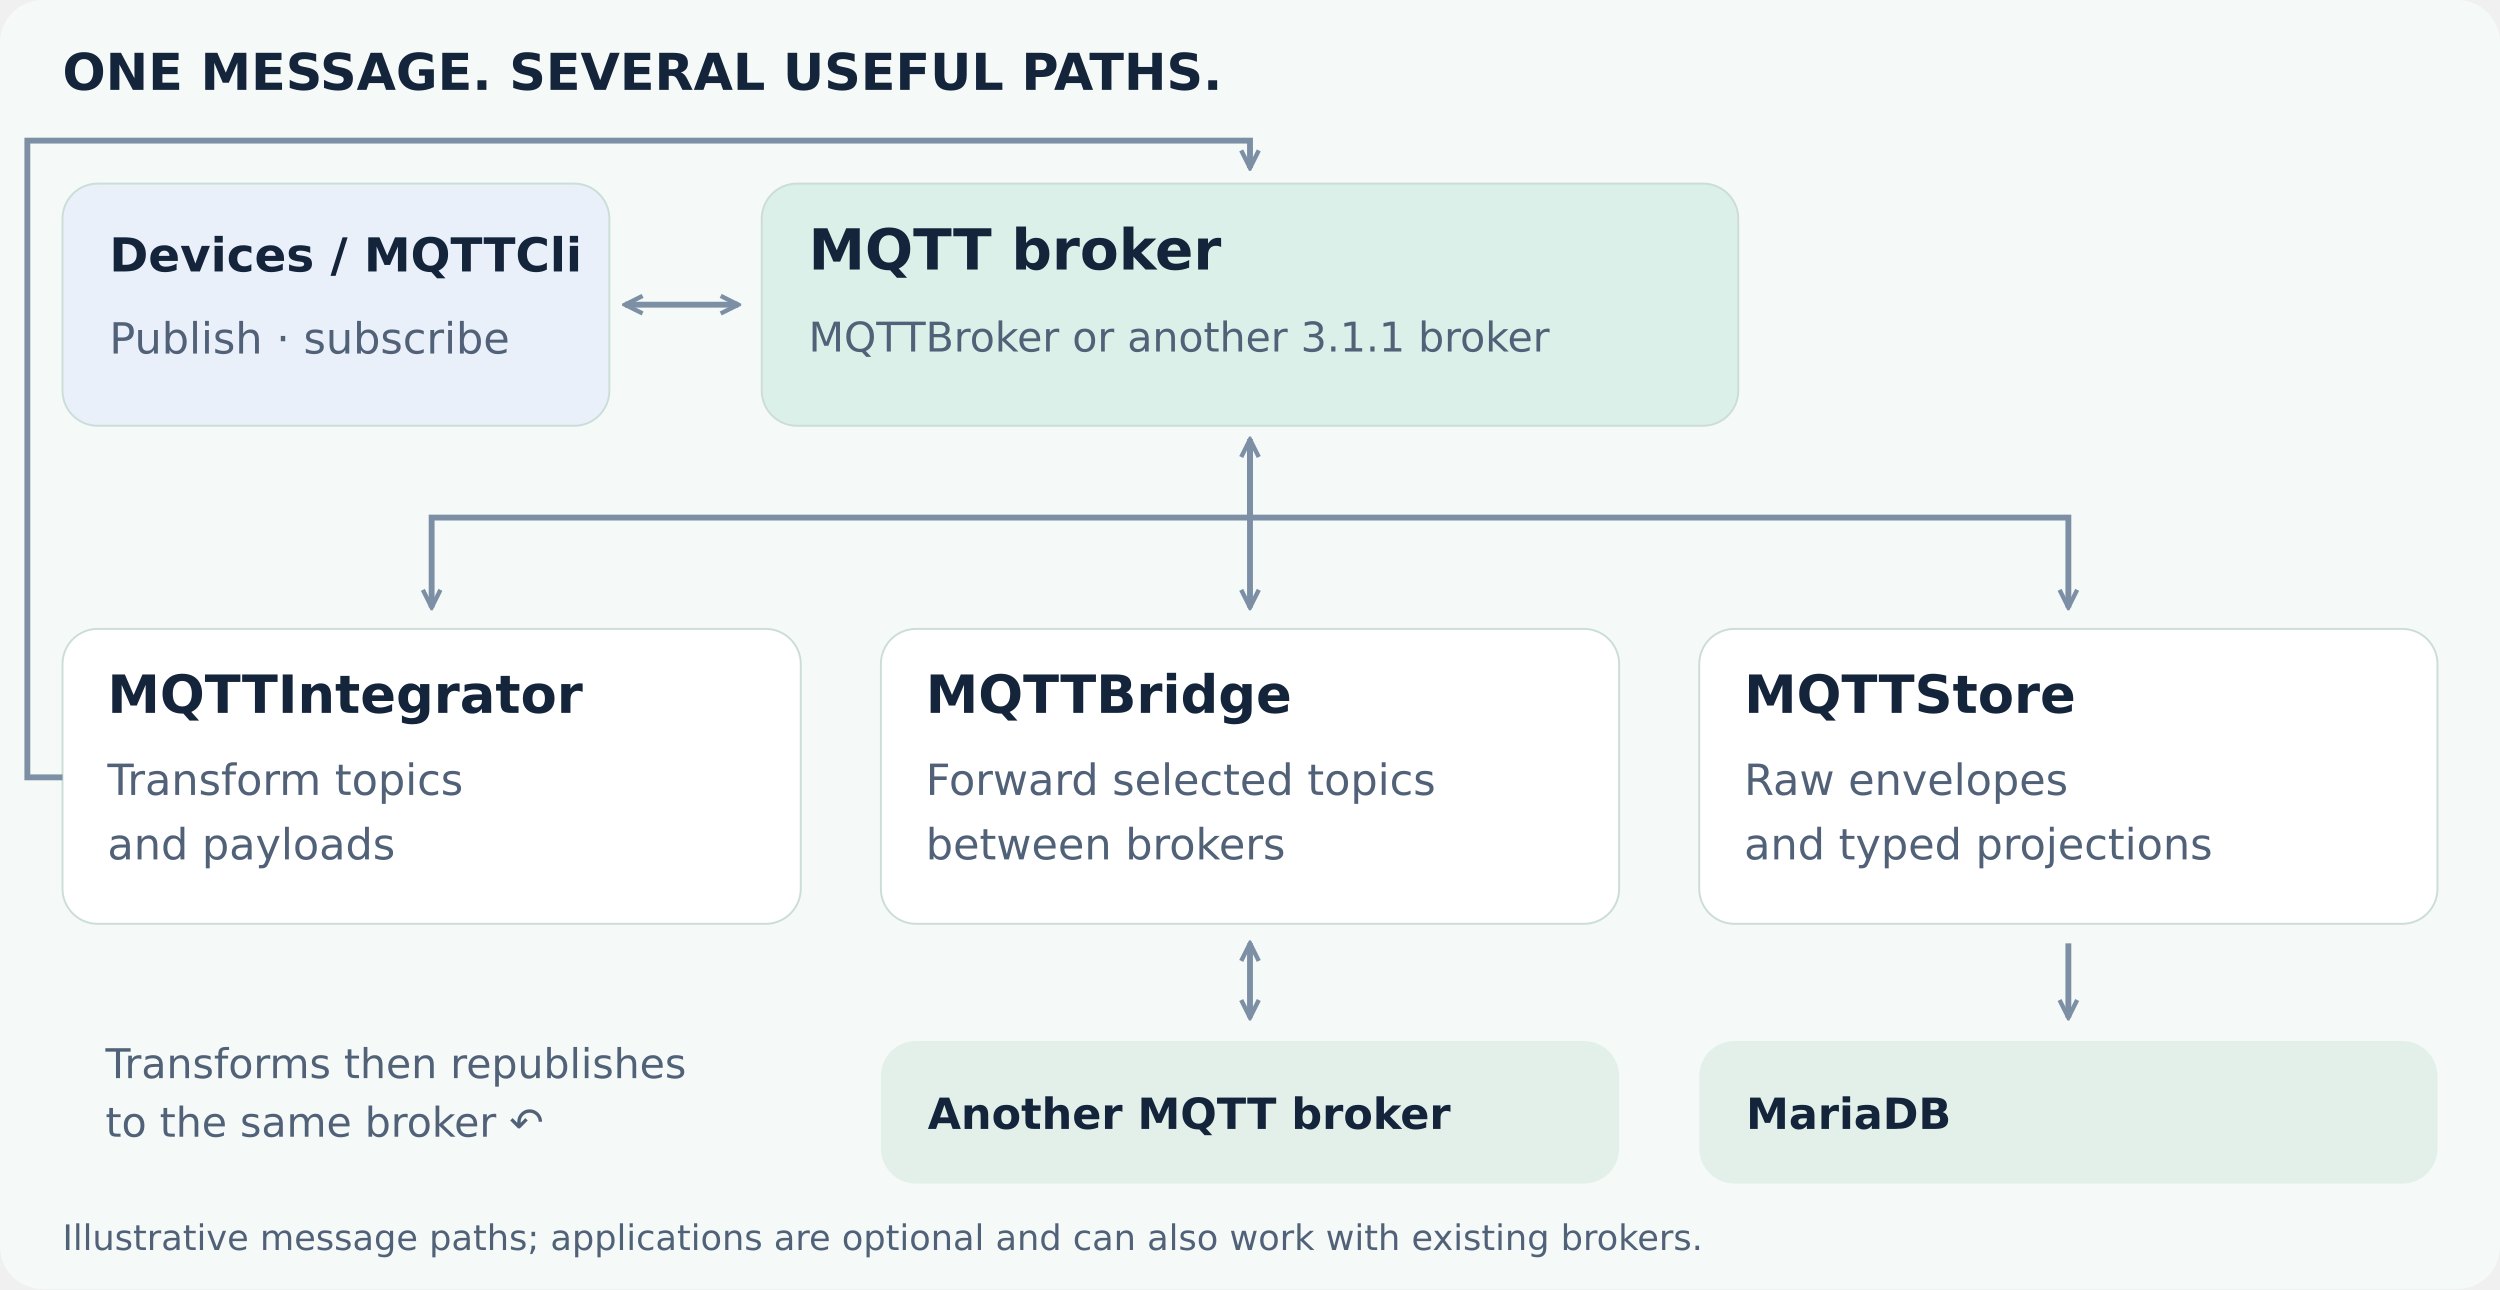
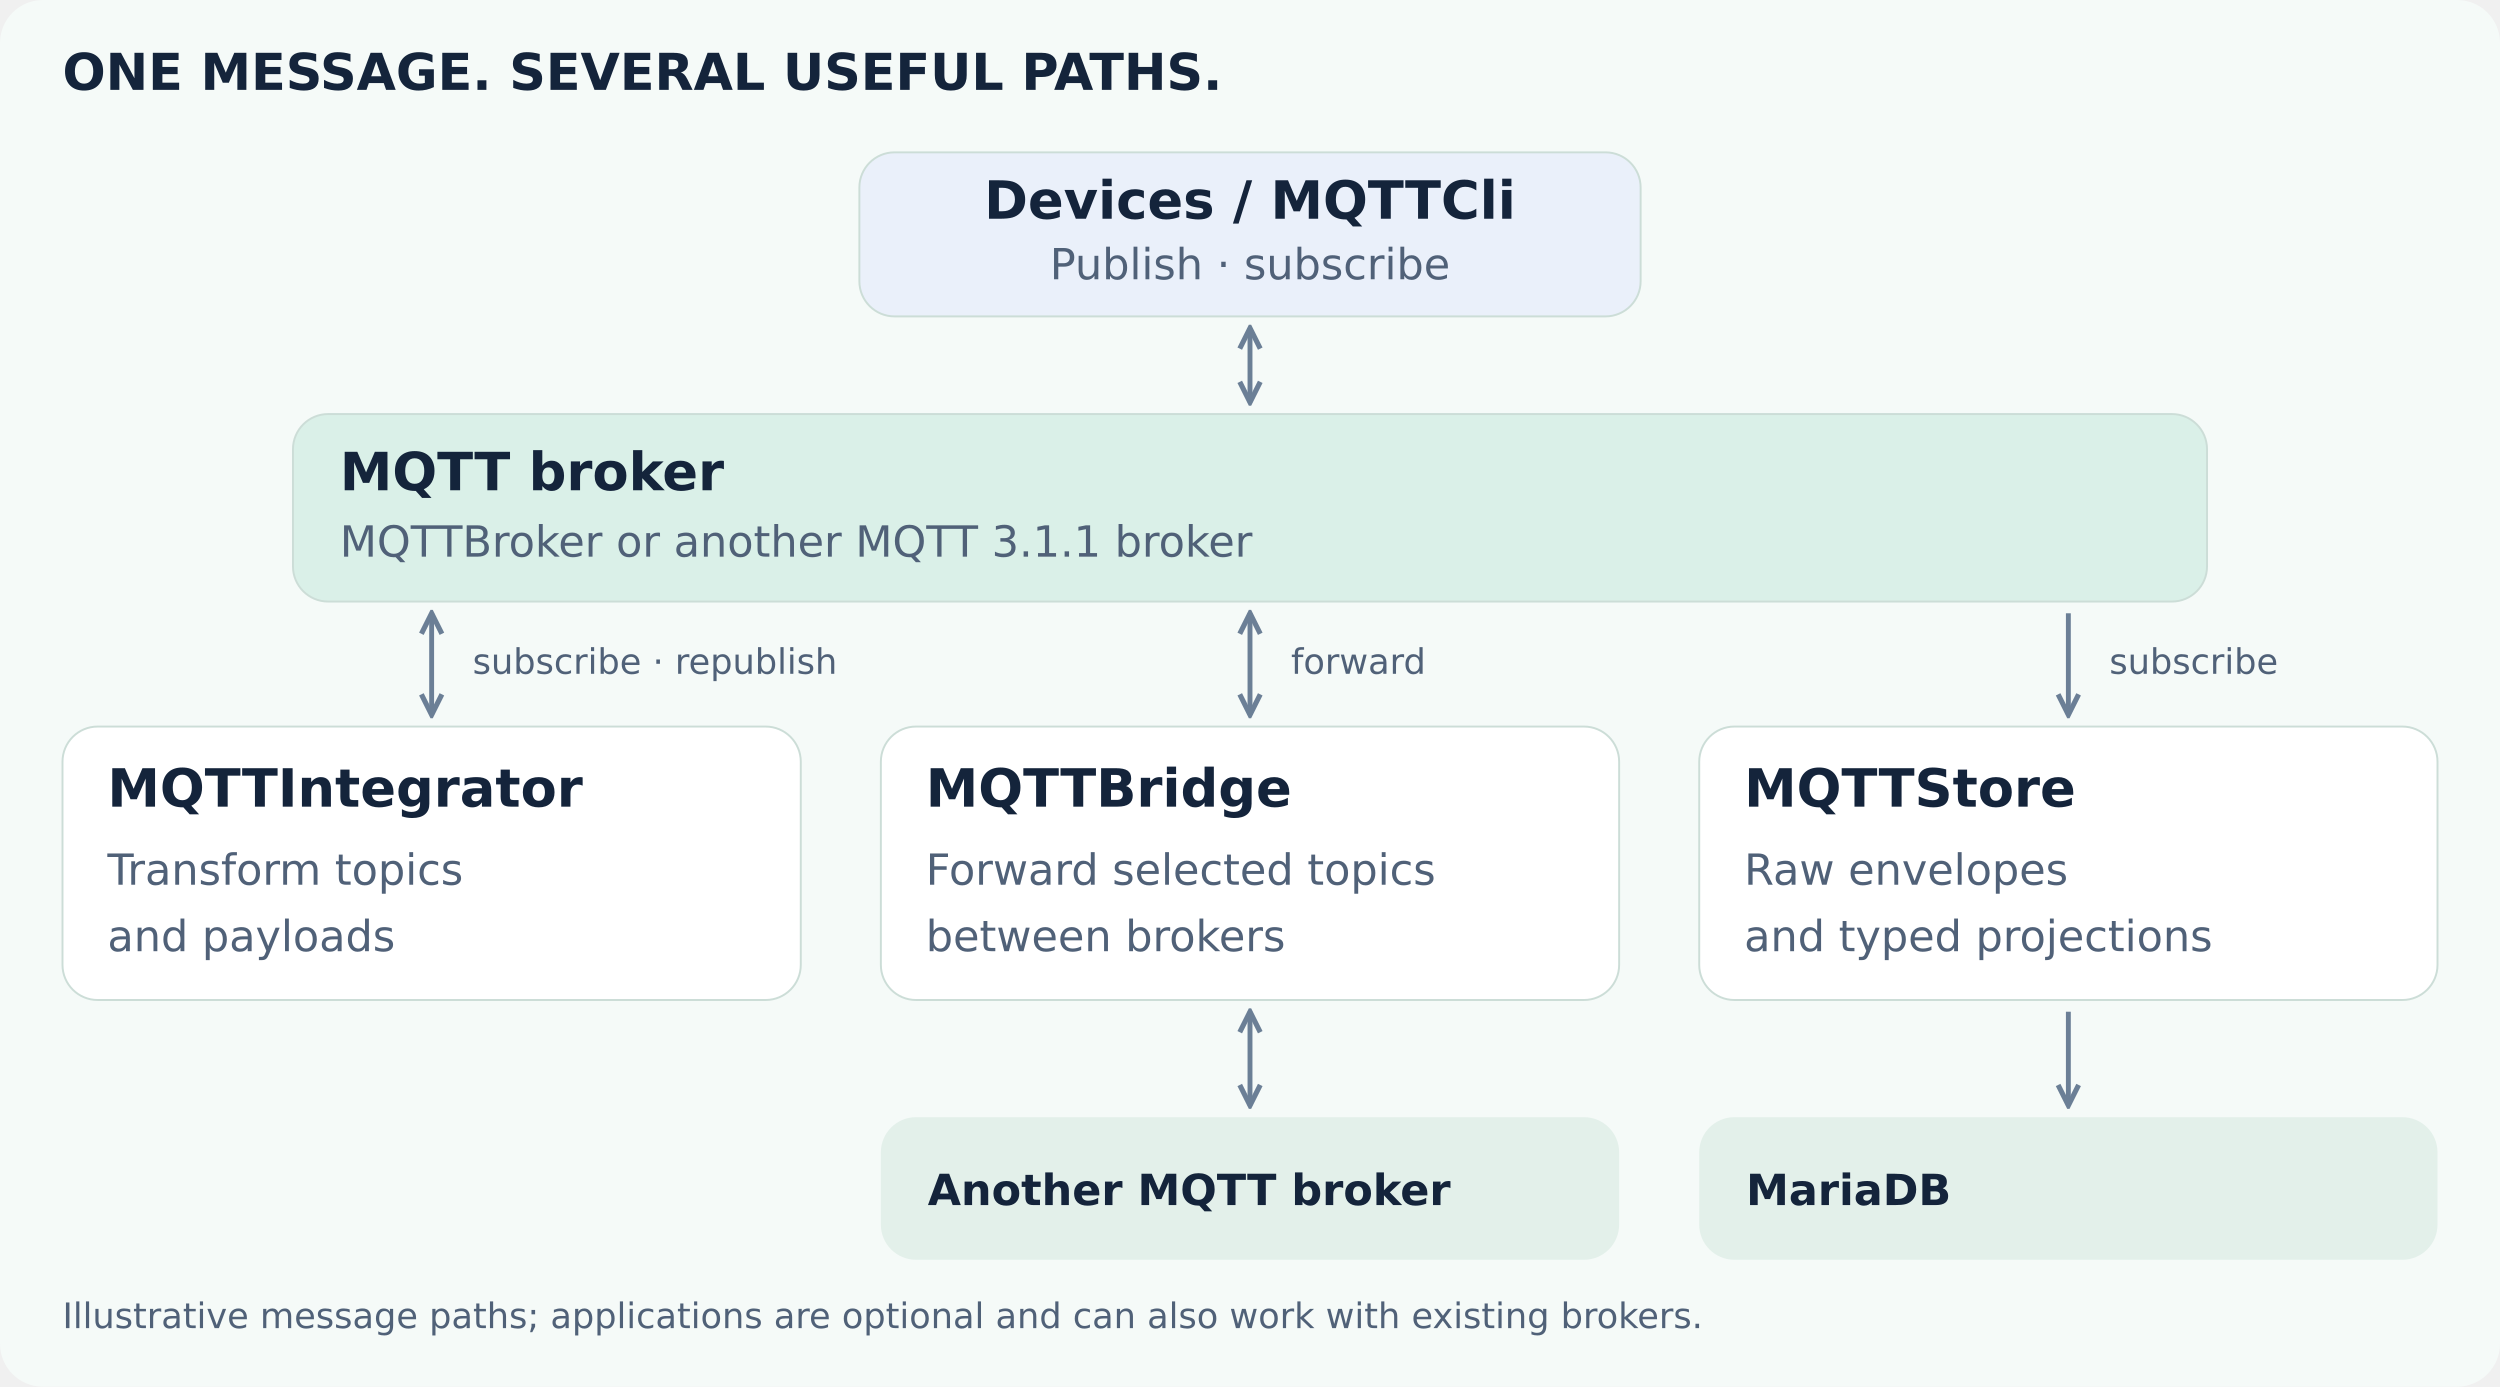
- <svg xmlns="http://www.w3.org/2000/svg" viewBox="0 0 1280 660" role="img" aria-labelledby="mqttsuite-message-flow-title mqttsuite-message-flow-desc">
+ <svg xmlns="http://www.w3.org/2000/svg" viewBox="0 0 1280 710" role="img" aria-labelledby="mqttsuite-message-flow-title mqttsuite-message-flow-desc">
  <defs>
    <linearGradient id="mqttsuite-message-flow-bg" x2="1" y2="1">
      <stop stop-color="#101f35" />
      <stop offset="1" stop-color="#172f47" />
    </linearGradient>
-     <marker id="mqttsuite-message-flow-arrow" markerUnits="userSpaceOnUse" markerWidth="12" markerHeight="12" viewBox="0 0 8 8" refX="7" refY="4" orient="auto-start-reverse">
-       <path d="M1 1L7 4L1 7" fill="none" stroke="#7c8fa5" stroke-width="1.5" />
+     <marker id="mqttsuite-message-flow-arrow" markerUnits="userSpaceOnUse" markerWidth="14" markerHeight="14" viewBox="0 0 8 8" refX="7" refY="4" orient="auto-start-reverse">
+       <path d="M1 1L7 4L1 7" fill="none" stroke="#6b7f96" stroke-width="1.5" />
    </marker>
  </defs>
  <g font-family="DejaVu Sans,Arial,sans-serif">
-     <rect x="0" y="0" width="1280" height="660" rx="22" fill="#f5faf8" stroke="none" />
+     <rect x="0" y="0" width="1280" height="710" rx="22" fill="#f5faf8" stroke="none" />
    <text x="32" y="46" font-size="26" fill="#14243b" font-weight="700">ONE MESSAGE. SEVERAL USEFUL PATHS.</text>
-     <rect x="32" y="94" width="280" height="124" rx="18" fill="#eaf0fa" stroke="#ccddd7" />
-     <text x="56" y="139" font-size="24" fill="#14243b" font-weight="700">Devices / MQTTCli</text>
-     <text x="56" y="181" font-size="22" fill="#506178" font-weight="400">Publish · subscribe</text>
-     <path d="M320 156L378 156" fill="none" stroke="#7c8fa5" stroke-width="3" marker-end="url(#mqttsuite-message-flow-arrow)" marker-start="url(#mqttsuite-message-flow-arrow)" />
-     <rect x="390" y="94" width="500" height="124" rx="18" fill="#daf0e8" stroke="#ccddd7" />
-     <text x="414" y="138" font-size="29" fill="#14243b" font-weight="700">MQTT broker</text>
-     <text x="414" y="180" font-size="21" fill="#506178" font-weight="400">MQTTBroker or another 3.1.1 broker</text>
-     <path d="M640 225V265H221V311" fill="none" stroke="#7c8fa5" stroke-width="3" marker-end="url(#mqttsuite-message-flow-arrow)" />
-     <rect x="32" y="322" width="378" height="151" rx="18" fill="#ffffff" stroke="#ccddd7" />
-     <text x="55" y="365" font-size="27" fill="#14243b" font-weight="700">MQTTIntegrator</text>
-     <text x="55" y="407" font-size="22" fill="#506178" font-weight="400">Transform topics</text>
-     <text x="55" y="440" font-size="22" fill="#506178" font-weight="400">and payloads</text>
-     <path d="M640 225V265H640V311" fill="none" stroke="#7c8fa5" stroke-width="3" marker-end="url(#mqttsuite-message-flow-arrow)" marker-start="url(#mqttsuite-message-flow-arrow)" />
-     <rect x="451" y="322" width="378" height="151" rx="18" fill="#ffffff" stroke="#ccddd7" />
-     <text x="474" y="365" font-size="27" fill="#14243b" font-weight="700">MQTTBridge</text>
-     <text x="474" y="407" font-size="22" fill="#506178" font-weight="400">Forward selected topics</text>
-     <text x="474" y="440" font-size="22" fill="#506178" font-weight="400">between brokers</text>
-     <path d="M640 483L640 521" fill="none" stroke="#7c8fa5" stroke-width="3" marker-end="url(#mqttsuite-message-flow-arrow)" marker-start="url(#mqttsuite-message-flow-arrow)" />
-     <path d="M640 225V265H1059V311" fill="none" stroke="#7c8fa5" stroke-width="3" marker-end="url(#mqttsuite-message-flow-arrow)" />
-     <rect x="870" y="322" width="378" height="151" rx="18" fill="#ffffff" stroke="#ccddd7" />
-     <text x="893" y="365" font-size="27" fill="#14243b" font-weight="700">MQTTStore</text>
-     <text x="893" y="407" font-size="22" fill="#506178" font-weight="400">Raw envelopes</text>
-     <text x="893" y="440" font-size="22" fill="#506178" font-weight="400">and typed projections</text>
-     <path d="M1059 483L1059 521" fill="none" stroke="#7c8fa5" stroke-width="3" marker-end="url(#mqttsuite-message-flow-arrow)" />
-     <path d="M32 398H14V72H640V86" fill="none" stroke="#7c8fa5" stroke-width="3" marker-end="url(#mqttsuite-message-flow-arrow)" />
-     <text x="54" y="552" font-size="21" fill="#506178" font-weight="400">Transforms then republishes</text>
-     <text x="54" y="582" font-size="21" fill="#506178" font-weight="400">to the same broker ↶</text>
-     <rect x="451" y="533" width="378" height="73" rx="18" fill="#e3f0ea" stroke="none" />
-     <text x="475" y="578" font-size="22" fill="#14243b" font-weight="700">Another MQTT broker</text>
-     <rect x="870" y="533" width="378" height="73" rx="18" fill="#e3f0ea" stroke="none" />
-     <text x="894" y="578" font-size="22" fill="#14243b" font-weight="700">MariaDB</text>
-     <text x="32" y="640" font-size="18" fill="#506178" font-weight="400">Illustrative message paths; applications are optional and can also work with existing brokers.</text>
+     <rect x="440" y="78" width="400" height="84" rx="18" fill="#eaf0fa" stroke="#ccddd7" />
+     <text text-anchor="middle" x="640" y="112" font-size="27" fill="#14243b" font-weight="700">Devices / MQTTCli</text>
+     <text text-anchor="middle" x="640" y="143" font-size="22" fill="#506178" font-weight="400">Publish · subscribe</text>
+     <path d="M640 168L640 206" fill="none" stroke="#6b7f96" stroke-width="2.5" marker-end="url(#mqttsuite-message-flow-arrow)" marker-start="url(#mqttsuite-message-flow-arrow)" />
+     <rect x="150" y="212" width="980" height="96" rx="18" fill="#daf0e8" stroke="#ccddd7" />
+     <text x="174" y="251" font-size="27" fill="#14243b" font-weight="700">MQTT broker</text>
+     <text x="174" y="285" font-size="22" fill="#506178" font-weight="400">MQTTBroker or another MQTT 3.1.1 broker</text>
+     <path d="M221 314L221 366" fill="none" stroke="#6b7f96" stroke-width="2.5" marker-end="url(#mqttsuite-message-flow-arrow)" marker-start="url(#mqttsuite-message-flow-arrow)" />
+     <text x="242" y="345" font-size="18" fill="#506178" font-weight="400">subscribe · republish</text>
+     <rect x="32" y="372" width="378" height="140" rx="18" fill="#ffffff" stroke="#ccddd7" />
+     <text x="55" y="413" font-size="27" fill="#14243b" font-weight="700">MQTTIntegrator</text>
+     <text x="55" y="453" font-size="22" fill="#506178" font-weight="400">Transform topics</text>
+     <text x="55" y="487" font-size="22" fill="#506178" font-weight="400">and payloads</text>
+     <path d="M640 314L640 366" fill="none" stroke="#6b7f96" stroke-width="2.5" marker-end="url(#mqttsuite-message-flow-arrow)" marker-start="url(#mqttsuite-message-flow-arrow)" />
+     <text x="661" y="345" font-size="18" fill="#506178" font-weight="400">forward</text>
+     <rect x="451" y="372" width="378" height="140" rx="18" fill="#ffffff" stroke="#ccddd7" />
+     <text x="474" y="413" font-size="27" fill="#14243b" font-weight="700">MQTTBridge</text>
+     <text x="474" y="453" font-size="22" fill="#506178" font-weight="400">Forward selected topics</text>
+     <text x="474" y="487" font-size="22" fill="#506178" font-weight="400">between brokers</text>
+     <path d="M640 518L640 566" fill="none" stroke="#6b7f96" stroke-width="2.5" marker-end="url(#mqttsuite-message-flow-arrow)" marker-start="url(#mqttsuite-message-flow-arrow)" />
+     <path d="M1059 314L1059 366" fill="none" stroke="#6b7f96" stroke-width="2.5" marker-end="url(#mqttsuite-message-flow-arrow)" />
+     <text x="1080" y="345" font-size="18" fill="#506178" font-weight="400">subscribe</text>
+     <rect x="870" y="372" width="378" height="140" rx="18" fill="#ffffff" stroke="#ccddd7" />
+     <text x="893" y="413" font-size="27" fill="#14243b" font-weight="700">MQTTStore</text>
+     <text x="893" y="453" font-size="22" fill="#506178" font-weight="400">Raw envelopes</text>
+     <text x="893" y="487" font-size="22" fill="#506178" font-weight="400">and typed projections</text>
+     <path d="M1059 518L1059 566" fill="none" stroke="#6b7f96" stroke-width="2.5" marker-end="url(#mqttsuite-message-flow-arrow)" />
+     <rect x="451" y="572" width="378" height="73" rx="18" fill="#e3f0ea" stroke="none" />
+     <text x="475" y="617" font-size="22" fill="#14243b" font-weight="700">Another MQTT broker</text>
+     <rect x="870" y="572" width="378" height="73" rx="18" fill="#e3f0ea" stroke="none" />
+     <text x="894" y="617" font-size="22" fill="#14243b" font-weight="700">MariaDB</text>
+     <text x="32" y="680" font-size="18" fill="#506178" font-weight="400">Illustrative message paths; applications are optional and can also work with existing brokers.</text>
  </g>
</svg>
